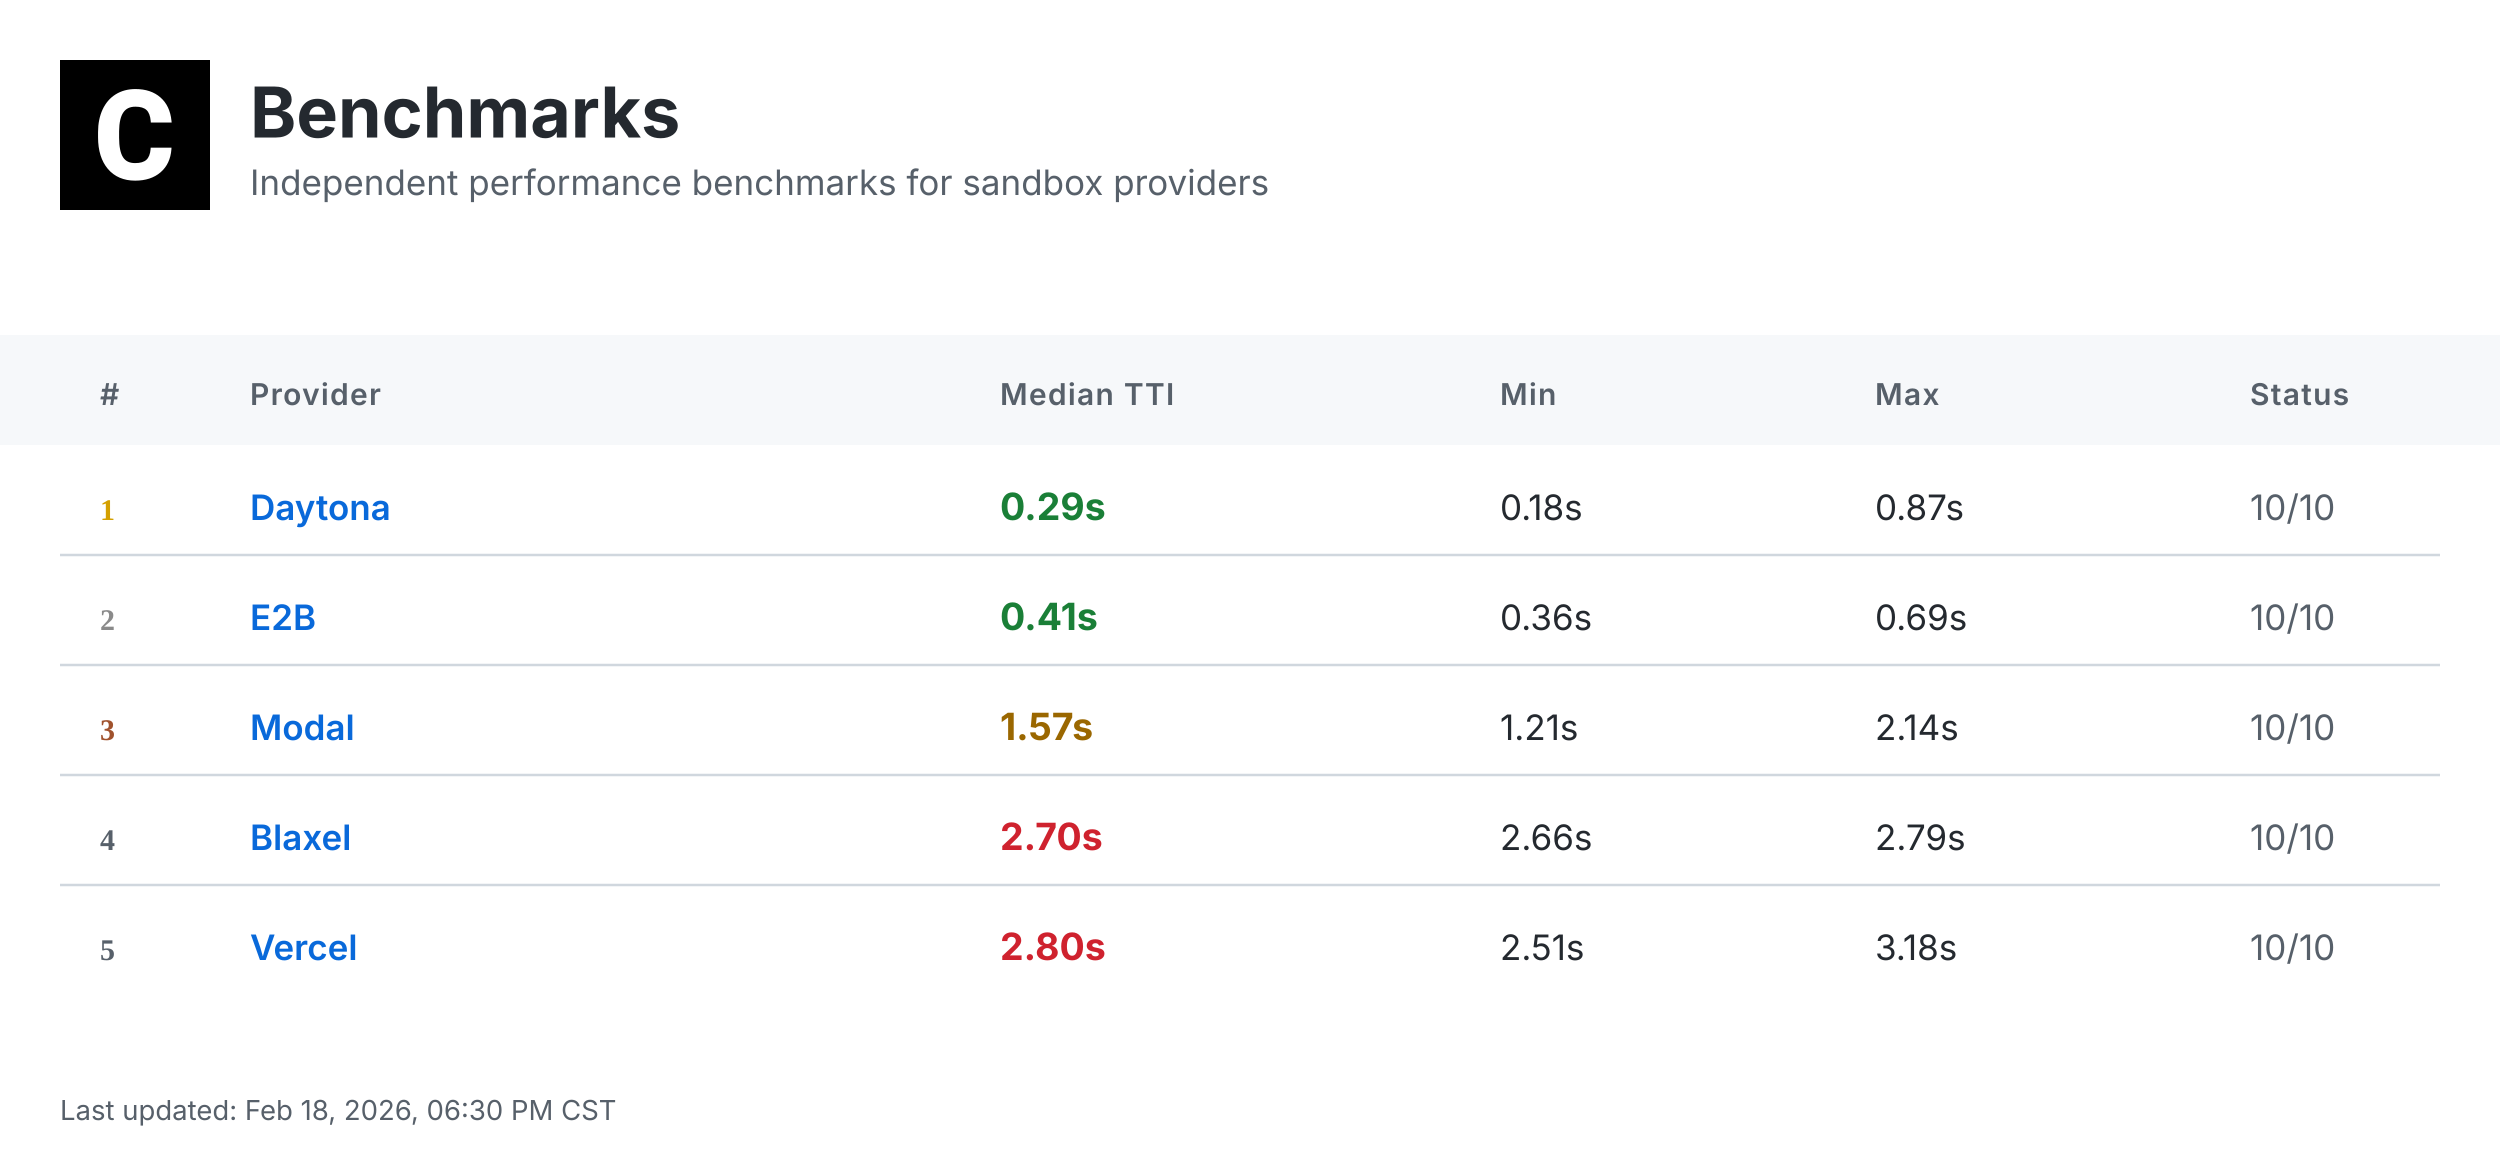
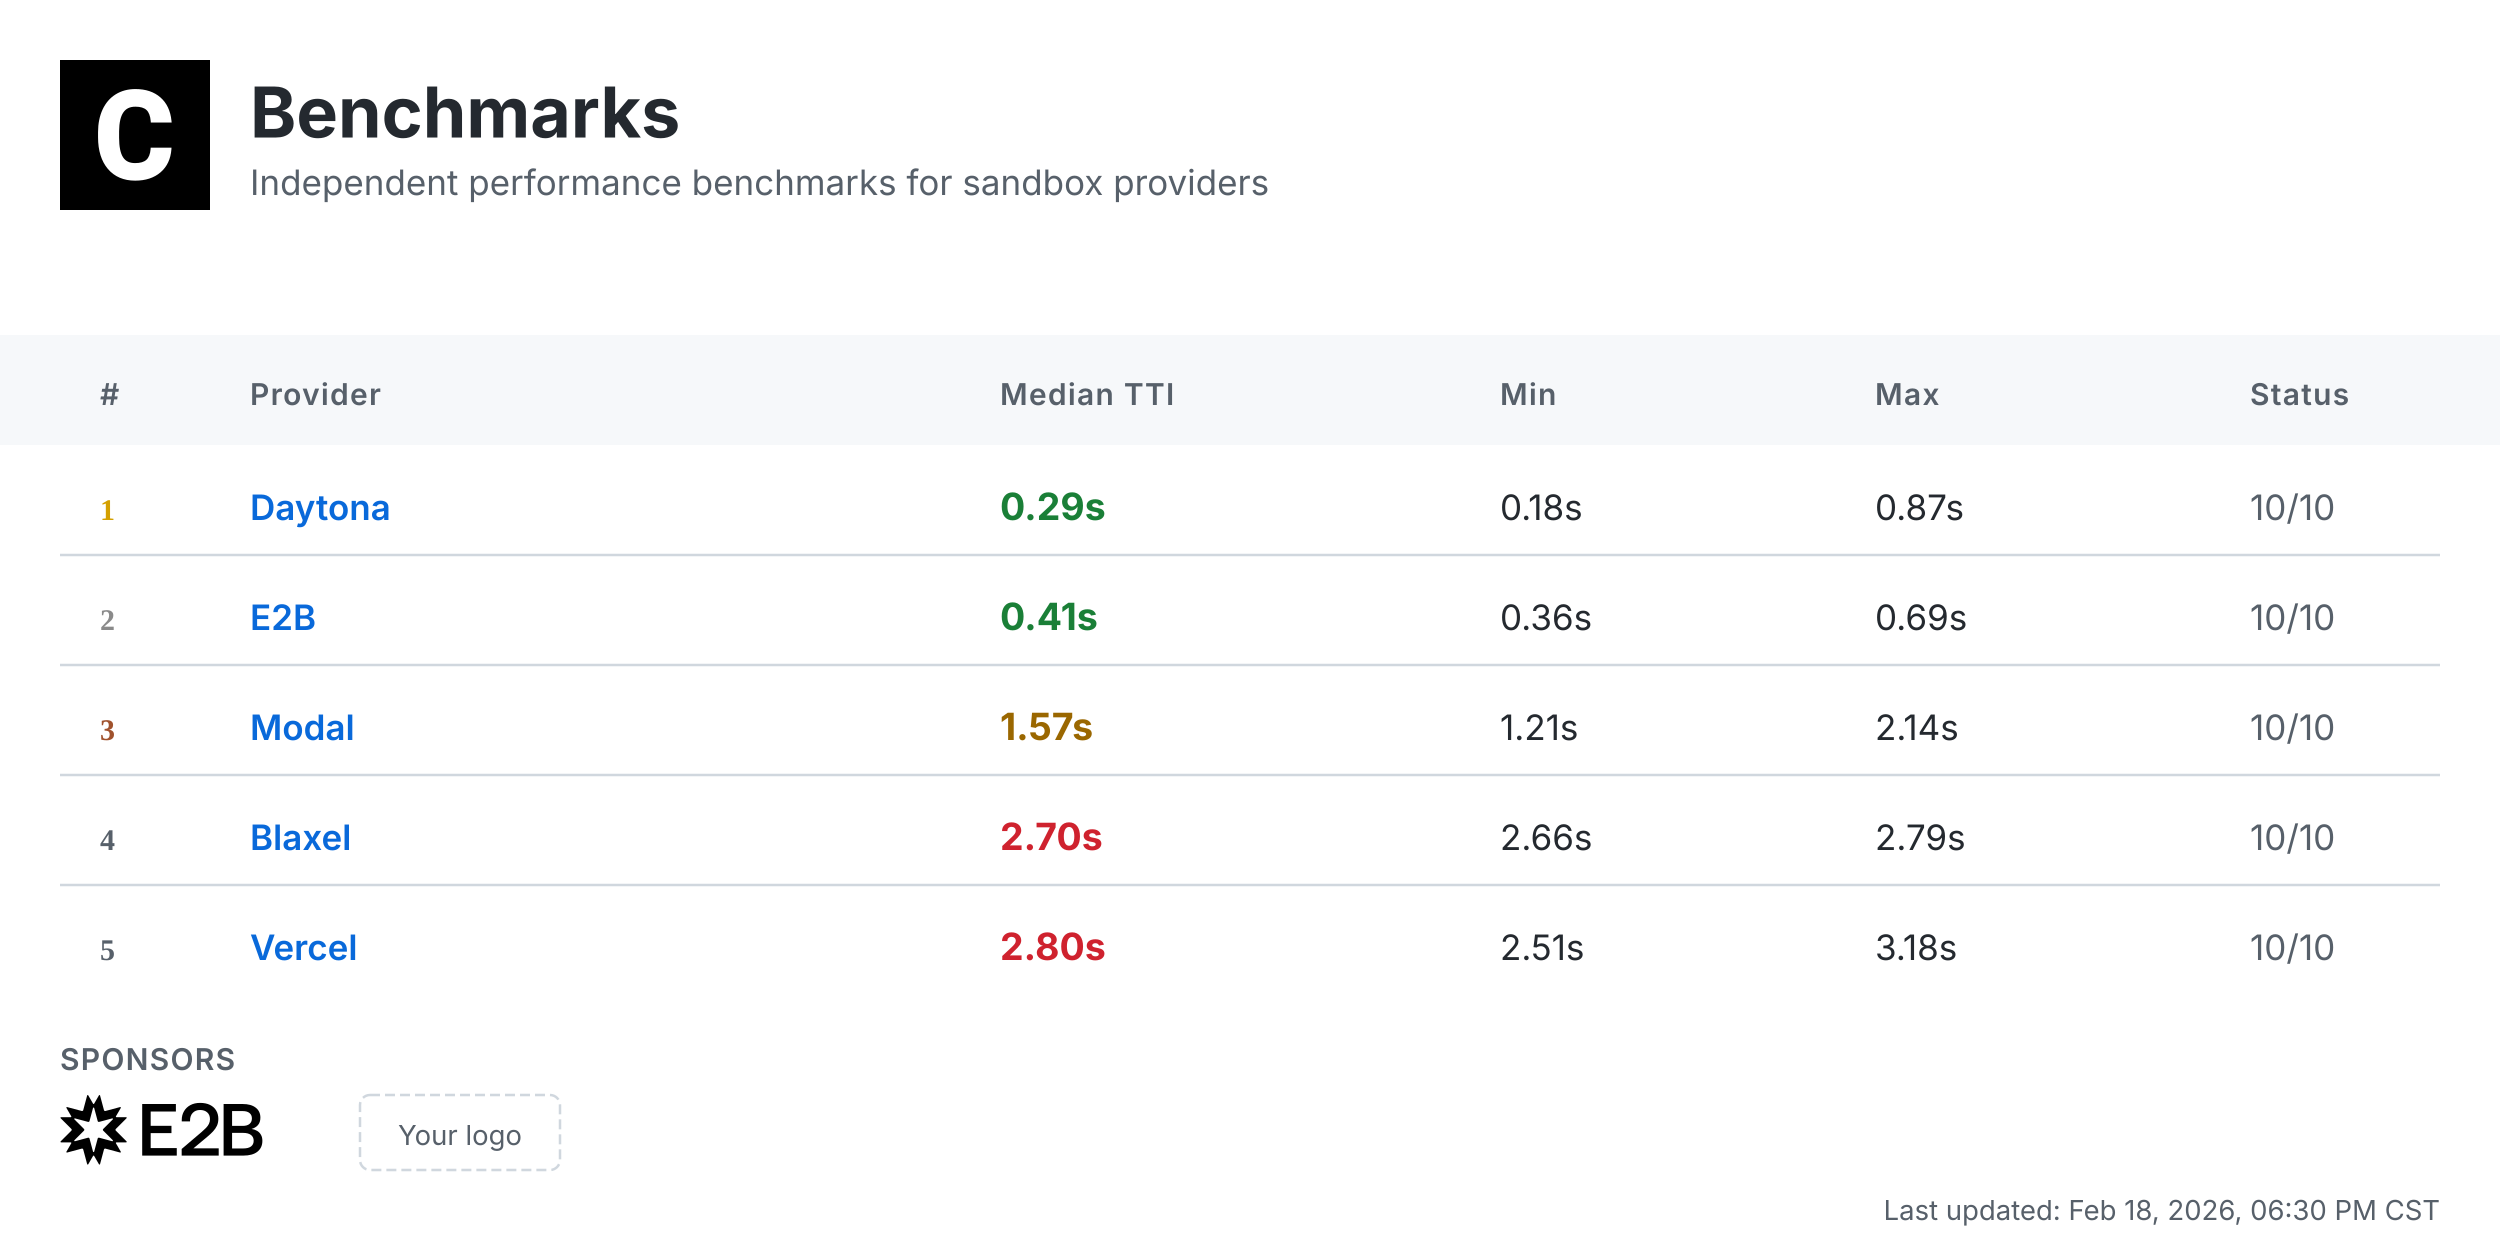
- <svg xmlns="http://www.w3.org/2000/svg" width="1000" height="462" viewBox="0 0 1000 462">
+ <svg xmlns="http://www.w3.org/2000/svg" width="1000" height="502" viewBox="0 0 1000 502">
  <defs>
    <linearGradient id="headerGrad" x1="0%" y1="0%" x2="100%" y2="100%">
      <stop offset="0%" style="stop-color:#f6f8fa;stop-opacity:1" />
      <stop offset="100%" style="stop-color:#ffffff;stop-opacity:1" />
    </linearGradient>
  </defs>
  <style>
    .bg { fill: #ffffff; }
    .header-bg { fill: url(#headerGrad); }
    .table-header-bg { fill: #f6f8fa; }
    .table-header { font: 600 12px 'Inter', 'SF Pro Display', -apple-system, BlinkMacSystemFont, 'Segoe UI', Roboto, Helvetica, Arial, sans-serif; fill: #57606a; text-transform: uppercase; letter-spacing: 0.5px; }
    .row { font: 14px 'Inter', 'SF Pro Display', -apple-system, BlinkMacSystemFont, 'Segoe UI', Roboto, Helvetica, Arial, sans-serif; fill: #24292f; }
    .rank { font-weight: 700; fill: #57606a; }
    .rank-1 { fill: #d4a000; }
    .rank-2 { fill: #8a8a8a; }
    .rank-3 { fill: #a0522d; }
    .provider { font-weight: 600; fill: #0969da; }
    .median { font-weight: 700; font-size: 15px; }
    .fast { fill: #1a7f37; }
    .medium { fill: #9a6700; }
    .slow { fill: #cf222e; }
    .status { fill: #57606a; }
    .divider { stroke: #d0d7de; stroke-width: 1; }
    .border { stroke: #d0d7de; stroke-width: 1; fill: none; }
    .timestamp { font: 11px 'Inter', 'SF Pro Display', -apple-system, BlinkMacSystemFont, 'Segoe UI', Roboto, Helvetica, Arial, sans-serif; fill: #57606a; }
    .title { font: bold 28px 'Inter', 'SF Pro Display', -apple-system, BlinkMacSystemFont, 'Segoe UI', Roboto, Helvetica, Arial, sans-serif; fill: #24292f; }
    .subtitle { font: 14px 'Inter', 'SF Pro Display', -apple-system, BlinkMacSystemFont, 'Segoe UI', Roboto, Helvetica, Arial, sans-serif; fill: #57606a; }
    .logo { fill: #24292f; }
  </style>
-   <rect class="bg" width="1000" height="462" />
+   <rect class="bg" width="1000" height="502" />
  <g transform="translate(24, 24)">
    <rect width="60" height="60" fill="#000000" />
    <g transform="scale(0.035) translate(0, 0)">
      <path fill="#ffffff" d="M1036.26,1002.28h237.87l-.93,19.09c-8.38,110.32-49.81,198.3-123.82,262.07-73.09,63.31-170.84,95.43-290.48,95.43-130.81,0-235.55-44.69-311.43-133.6-74.48-87.98-112.65-209.48-112.65-361.23v-60.51c0-96.83,17.7-183.41,51.68-257.43,34.91-74.95,85.19-133.61,149.89-173.63,64.7-40.04,140.12-60.52,225.3-60.52,117.77,0,214.13,32.12,286.29,95.9,72.62,63.3,114.98,153.61,126.15,267.67l1.86,19.08h-238.34l-.93-15.83c-4.65-59.11-20.95-101.94-47.95-127.08-27-25.6-69.83-38.17-127.08-38.17-61.91,0-107.06,20.95-137.33,65.17-31.65,45.15-47.94,117.77-48.87,215.53v74.48c0,102.41,15.36,177.83,45.62,223.91,28.86,44.22,74.01,65.63,137.79,65.63,58.19,0,101.48-12.57,128.95-38.17,26.99-25.14,43.29-66.1,47.48-121.5l.93-16.3Z" />
    </g>
  </g>
  <text class="title" x="100" y="55">Benchmarks</text>
  <text class="subtitle" x="100" y="78">Independent performance benchmarks for sandbox providers</text>
  <rect class="table-header-bg" y="134" width="1000" height="44" />
  <text class="table-header" x="40" y="162">#</text>
  <text class="table-header" x="100" y="162">Provider</text>
  <text class="table-header" x="400" y="162">Median TTI</text>
  <text class="table-header" x="600" y="162">Min</text>
  <text class="table-header" x="750" y="162">Max</text>
  <text class="table-header" x="900" y="162">Status</text>
  <text class="rank rank-1" x="40" y="208">1</text>
  <text class="row provider" x="100" y="208">Daytona</text>
  <text class="row median fast" x="400" y="208">0.29s</text>
  <text class="row" x="600" y="208">0.18s</text>
  <text class="row" x="750" y="208">0.87s</text>
  <text class="row status" x="900" y="208">10/10</text>
  <line class="divider" x1="24" y1="222" x2="976" y2="222" />
  <text class="rank rank-2" x="40" y="252">2</text>
  <text class="row provider" x="100" y="252">E2B</text>
  <text class="row median fast" x="400" y="252">0.41s</text>
  <text class="row" x="600" y="252">0.36s</text>
  <text class="row" x="750" y="252">0.69s</text>
  <text class="row status" x="900" y="252">10/10</text>
  <line class="divider" x1="24" y1="266" x2="976" y2="266" />
  <text class="rank rank-3" x="40" y="296">3</text>
  <text class="row provider" x="100" y="296">Modal</text>
  <text class="row median medium" x="400" y="296">1.57s</text>
  <text class="row" x="600" y="296">1.21s</text>
  <text class="row" x="750" y="296">2.14s</text>
  <text class="row status" x="900" y="296">10/10</text>
  <line class="divider" x1="24" y1="310" x2="976" y2="310" />
  <text class="rank" x="40" y="340">4</text>
  <text class="row provider" x="100" y="340">Blaxel</text>
  <text class="row median slow" x="400" y="340">2.70s</text>
  <text class="row" x="600" y="340">2.66s</text>
  <text class="row" x="750" y="340">2.79s</text>
  <text class="row status" x="900" y="340">10/10</text>
  <line class="divider" x1="24" y1="354" x2="976" y2="354" />
  <text class="rank" x="40" y="384">5</text>
  <text class="row provider" x="100" y="384">Vercel</text>
  <text class="row median slow" x="400" y="384">2.80s</text>
  <text class="row" x="600" y="384">2.51s</text>
  <text class="row" x="750" y="384">3.18s</text>
  <text class="row status" x="900" y="384">10/10</text>
-   <text class="timestamp" x="24" y="448">Last updated: Feb 18, 2026, 06:30 PM CST</text>
+   <text class="table-header" x="24" y="428">SPONSORS</text>
+   <g transform="translate(24, 438) scale(0.12)">
+     <path d="M545.35 202V30H608.499C627.501 30 642.162 34.095 652.482 42.286C662.802 50.312 667.962 61.37 667.962 75.457C667.962 85.777 665.259 94.049 659.853 100.274C654.611 106.335 647.485 110.594 638.476 113.051C645.356 114.198 651.499 116.328 656.905 119.44C662.31 122.552 666.569 126.893 669.682 132.463C672.958 137.869 674.596 144.667 674.596 152.857C674.596 168.091 669.108 180.131 658.133 188.977C647.322 197.659 631.514 202 610.71 202H545.35ZM573.607 178.166H610.956C622.259 178.166 630.859 175.954 636.756 171.531C642.653 166.945 645.602 160.638 645.602 152.611C645.602 144.257 642.571 137.787 636.51 133.2C630.449 128.613 621.931 126.32 610.956 126.32H573.607V178.166ZM573.607 102.977H609.236C619.064 102.977 626.6 100.766 631.842 96.343C637.084 91.92 639.705 85.859 639.705 78.16C639.705 70.461 637.084 64.482 631.842 60.223C626.6 55.8 619.064 53.589 609.236 53.589H573.607V102.977Z" fill="black" />
+     <path d="M405.588 202V179.851L472.534 122.86C477.843 118.381 482.571 113.984 486.719 109.67C490.867 105.357 494.102 100.877 496.425 96.232C498.748 91.42 499.909 86.277 499.909 80.802C499.909 70.847 496.84 63.215 490.701 57.906C484.728 52.597 476.764 49.942 466.81 49.942C456.855 49.942 448.808 53.095 442.67 59.399C436.531 65.704 433.461 74.248 433.461 85.033V88.019H405.837V83.539C405.837 72.423 408.326 62.635 413.303 54.173C418.281 45.546 425.332 38.743 434.457 33.766C443.748 28.789 454.532 26.3 466.81 26.3C479.917 26.3 490.95 28.54 499.909 33.02C509.034 37.499 515.919 43.721 520.565 51.684C525.376 59.648 527.782 68.939 527.782 79.558C527.782 88.185 526.206 95.9 523.054 102.702C519.901 109.339 515.505 115.643 509.864 121.616C504.389 127.423 498.084 133.313 490.95 139.286L444.66 177.86H529.026V202H405.588Z" fill="black" />
+     <path d="M274 202V30H386.292V55.063H302.257V102.731H371.549V127.057H302.257V176.937H389.24V202H274Z" fill="black" />
+     <path fill-rule="evenodd" clip-rule="evenodd" d="M188.212 157.998C186.672 157.998 185.71 159.665 186.48 160.998L202.585 188.894C203.476 190.437 202.056 192.287 200.335 191.826L151.491 178.737C149.357 178.165 147.163 179.432 146.592 181.566L133.504 230.411C133.042 232.132 130.731 232.436 129.84 230.893L113.732 202.992C112.962 201.659 111.037 201.659 110.268 202.992L94.159 230.893C93.269 232.436 90.957 232.132 90.496 230.411L77.407 181.566C76.836 179.432 74.642 178.165 72.508 178.737L23.664 191.826C21.943 192.287 20.523 190.437 21.414 188.894L37.519 160.998C38.289 159.665 37.327 157.998 35.787 157.998L3.579 157.998C1.797 157.998 0.905 155.844 2.165 154.584L37.922 118.827C39.484 117.265 39.484 114.733 37.922 113.171L2.165 77.413C0.905 76.153 1.797 73.999 3.579 73.999L35.784 73.999C37.323 73.999 38.286 72.333 37.516 70.999L21.414 43.11C20.523 41.567 21.943 39.717 23.664 40.178L72.508 53.267C74.642 53.838 76.836 52.572 77.407 50.438L90.496 1.593C90.957 -0.128 93.269 -0.433 94.159 1.111L110.267 29.011C111.037 30.345 112.962 30.345 113.732 29.011L129.84 1.111C130.73 -0.433 133.042 -0.128 133.503 1.593L146.592 50.438C147.163 52.572 149.357 53.838 151.491 53.267L200.335 40.178C202.056 39.717 203.476 41.567 202.585 43.11L186.483 70.999C185.713 72.333 186.676 73.999 188.215 73.999L220.421 73.999C222.203 73.999 223.095 76.153 221.835 77.413L186.078 113.171C184.516 114.733 184.516 117.265 186.078 118.827L221.835 154.584C223.095 155.844 222.203 157.998 220.421 157.998L188.212 157.998ZM175.919 81.331C177.366 79.884 175.963 77.455 173.987 77.984L130.491 89.64C128.357 90.211 126.164 88.945 125.592 86.811L113.931 43.293C113.402 41.317 110.597 41.317 110.068 43.293L98.407 86.811C97.835 88.945 95.642 90.211 93.508 89.64L50.014 77.985C48.037 77.455 46.635 79.884 48.082 81.331L79.922 113.171C81.484 114.733 81.484 117.266 79.922 118.828L48.074 150.675C46.627 152.122 48.03 154.55 50.006 154.021L93.508 142.364C95.642 141.792 97.835 143.059 98.407 145.192L110.068 188.711C110.597 190.687 113.402 190.687 113.931 188.711L125.592 145.192C126.164 143.059 128.357 141.792 130.491 142.364L173.994 154.021C175.971 154.551 177.373 152.122 175.926 150.675L144.079 118.828C142.516 117.266 142.516 114.733 144.079 113.171L175.919 81.331Z" fill="black" />
+   </g>
+   <g transform="translate(144, 438)">
+     <rect width="80" height="30" rx="4" fill="none" stroke="#d0d7de" stroke-dasharray="4 2" />
+     <text x="40" y="20" text-anchor="middle" class="timestamp">Your logo</text>
+   </g>
+   <text class="timestamp" x="976" y="488" text-anchor="end">Last updated: Feb 18, 2026, 06:30 PM CST</text>
</svg>
